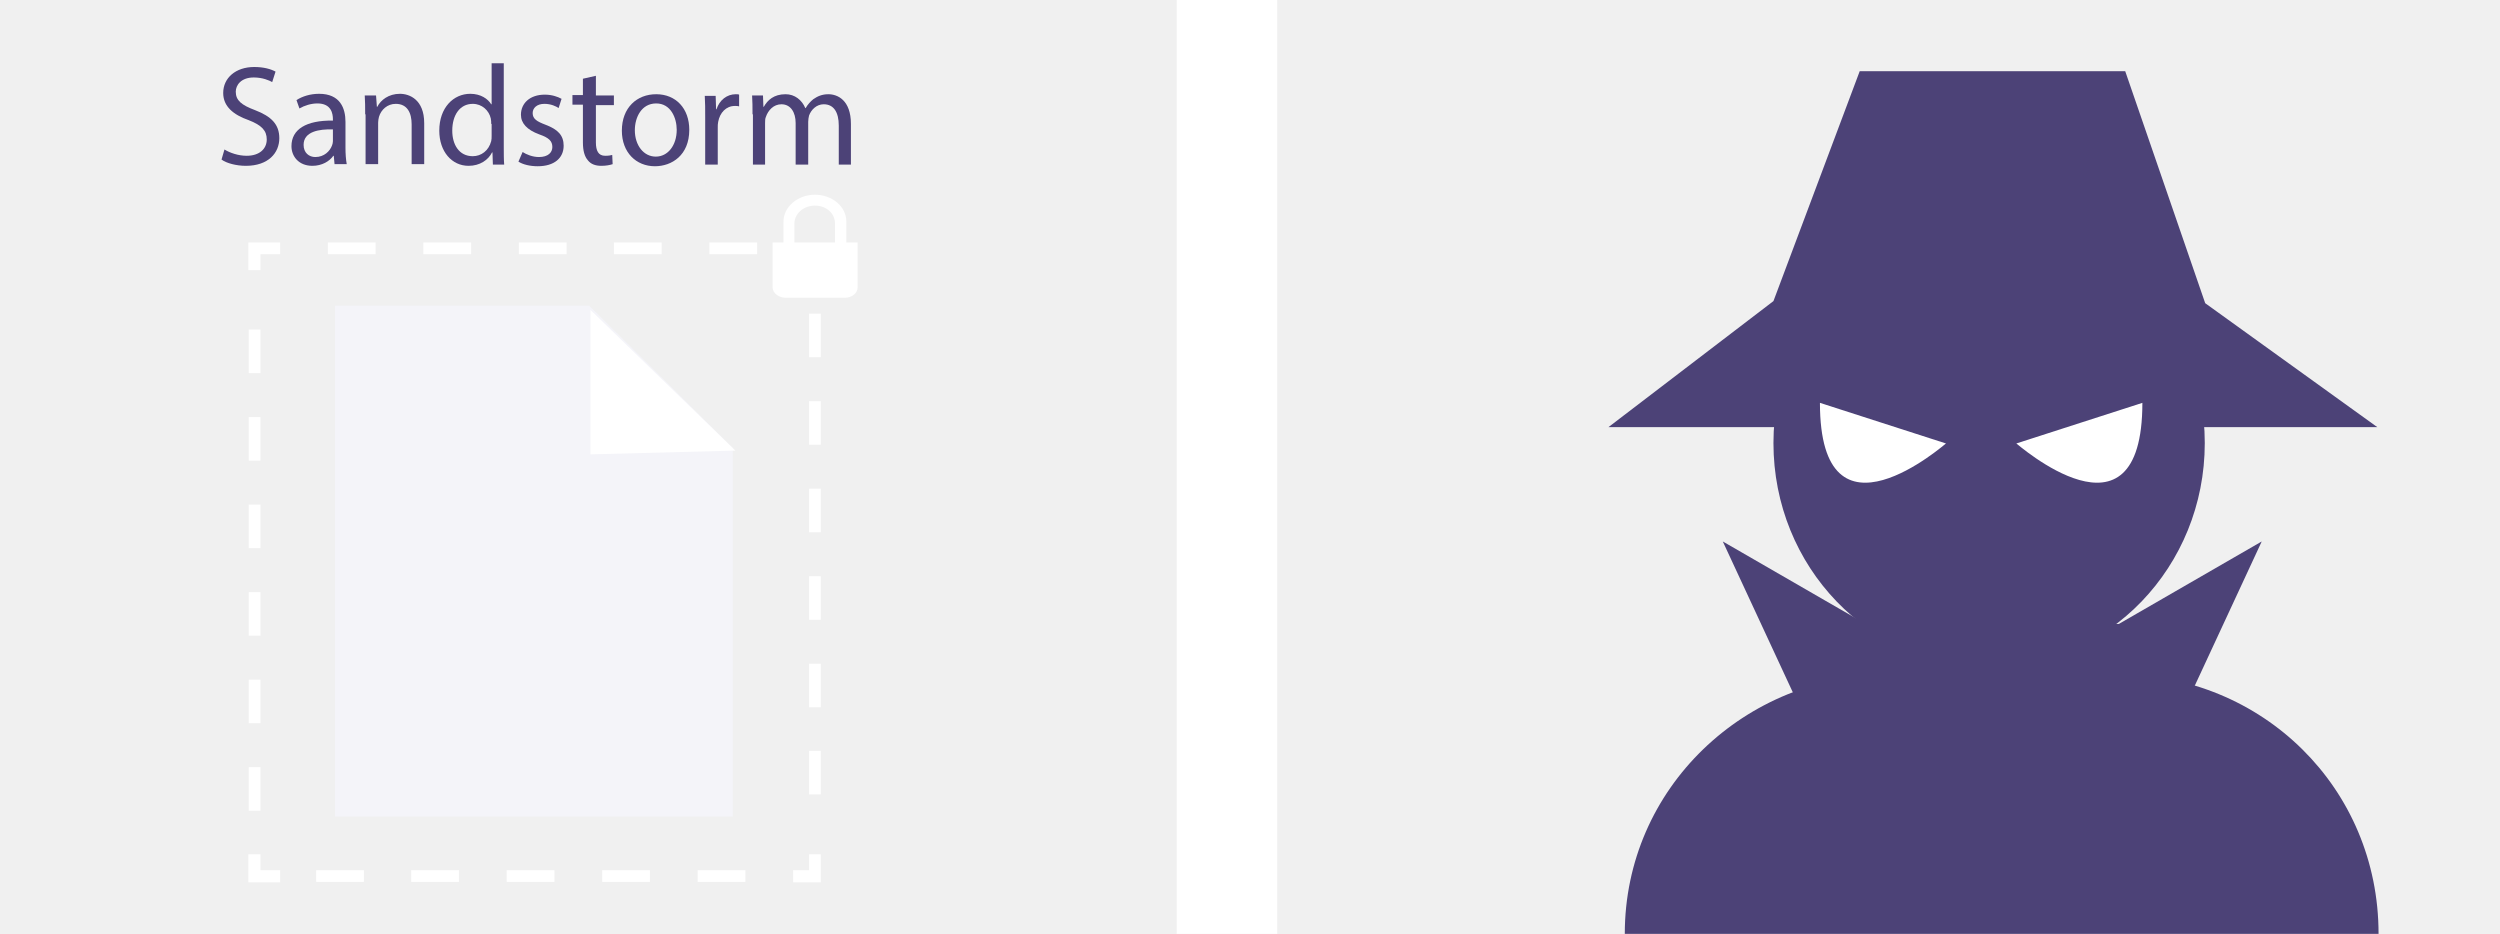
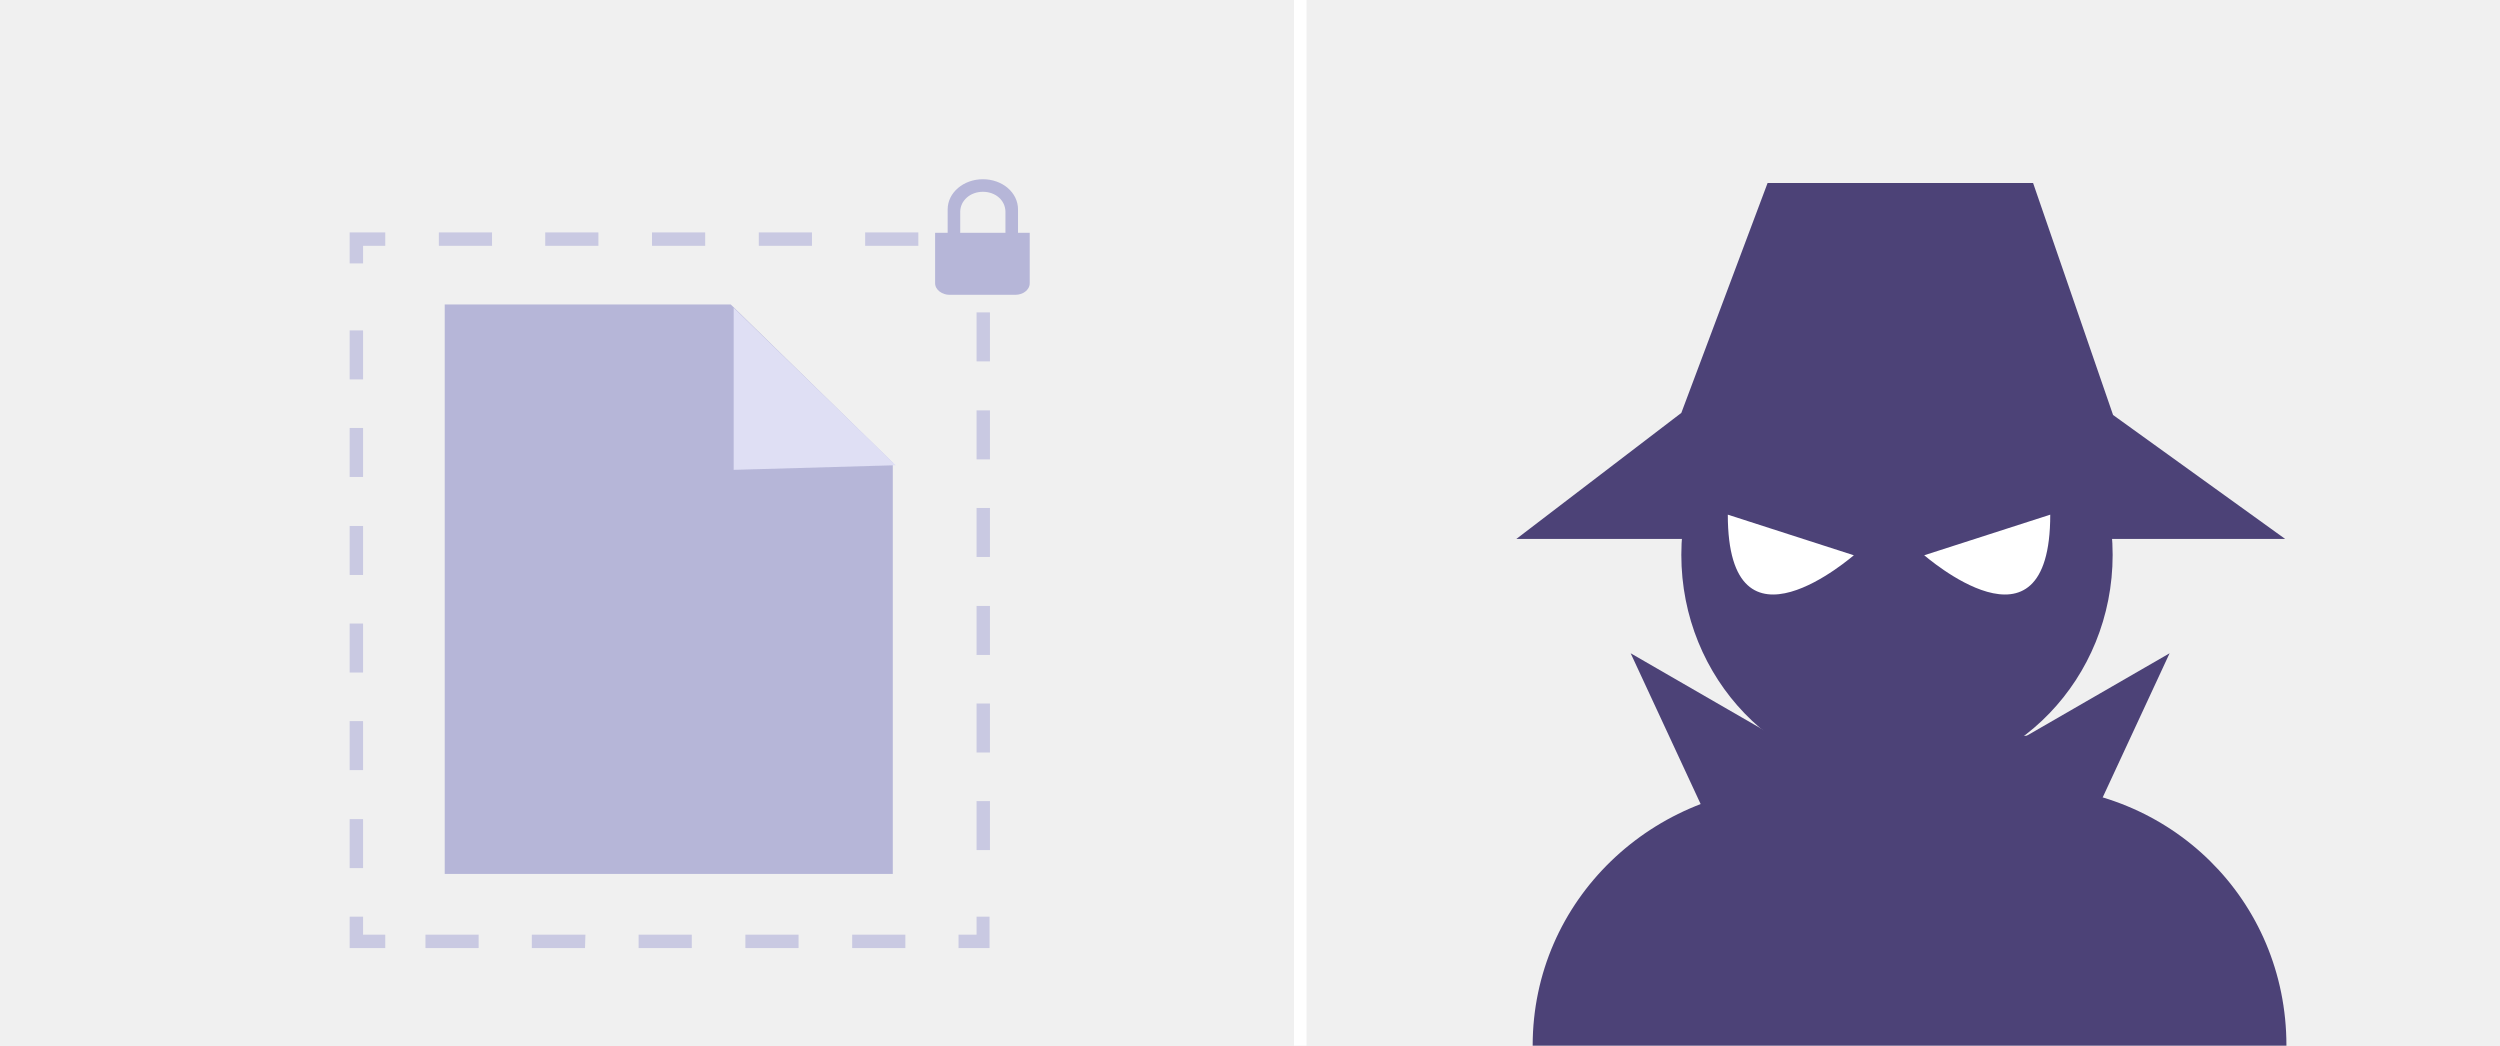
- <svg xmlns="http://www.w3.org/2000/svg" version="1.1" id="Layer_1" x="0px" y="0px" viewBox="0 0 597 223" style="enable-background:new 0 0 597 223;" xml:space="preserve">
+ <svg xmlns="http://www.w3.org/2000/svg" version="1.1" id="Layer_1" x="0px" y="0px" viewBox="-181 142.3 597 249.7" style="enable-background:new -181 142.3 597 249.7;" xml:space="preserve">
  <style type="text/css">
- 	.st0{fill:#F4F4F9;}
+ 	.st0{fill:#4C4277;}
	.st1{fill:#FFFFFF;}
- 	.st2{fill:#4C4277;}
+ 	.st2{fill:#B6B6D8;}
+ 	.st3{fill:#DFDFF4;}
+ 	.st4{fill:#C9C9E2;}
+ 	.st5{fill:none;stroke:#FFFFFF;stroke-width:3;stroke-miterlimit:10;}
</style>
  <g>
+     <ellipse class="st0" cx="272" cy="274.8" rx="51.5" ry="53.5" />
    <g>
-       <polygon class="st0" points="140.7,73 80,73 80,195 175,195 175,107   " />
+       <path class="st0" d="M365,392c0-34.8-27.7-62-62.5-62h-54c-34.8,0-63.5,27.2-63.5,62l0,0H365L365,392z" />
    </g>
-     <polygon class="st1" points="141,108.5 175.6,107.6 141,74  " />
+     <polygon class="st0" points="364.7,271 323.6,241.4 304.5,186 241.1,186 220.5,240.9 181.1,271  " />
+     <polygon class="st0" points="254.4,336 273.7,336 208.4,298.3 225.9,336  " />
+     <polygon class="st0" points="291.2,336 271.8,336 337.1,298.3 319.6,336  " />
+     <rect x="252.5" y="318" class="st0" width="51.9" height="29.9" />
+     <path class="st1" d="M231.6,265.2l30.1,9.7C261.7,274.8,231.6,301.5,231.6,265.2z" />
+     <path class="st1" d="M308.6,265.2l-30.1,9.7C278.5,274.8,308.6,301.5,308.6,265.2z" />
  </g>
  <g>
-     <polygon class="st1" points="193.2,204 193.2,207.8 189.4,207.8 189.4,210.7 196,210.7 196,204 193.2,204  " />
-     <path class="st1" d="M86.9,207.8H75.5v2.8h11.4V207.8z M109.6,207.8H98.2v2.8h11.4V207.8z M132.4,207.8H121v2.8h11.4V207.8z    M155.2,207.8h-11.4v2.8h11.4V207.8z M178,207.8h-11.4v2.8H178V207.8z" />
-     <polygon class="st1" points="66.9,207.8 62.2,207.8 62.2,204 59.3,204 59.3,210.7 66.9,210.7 66.9,207.8  " />
-     <path class="st1" d="M62.2,89.2V78.7h-2.8v10.4H62.2z M62.2,110.1V99.6h-2.8v10.4H62.2z M62.2,130.9v-10.4h-2.8v10.4H62.2z    M62.2,151.8v-10.4h-2.8v10.4H62.2z M62.2,172.7v-10.4h-2.8v10.4H62.2z M62.2,193.6v-10.4h-2.8v10.4H62.2z" />
-     <polygon class="st1" points="62.2,64.5 62.2,60.7 66.9,60.7 66.9,57.9 59.3,57.9 59.3,64.5 62.2,64.5  " />
-     <path class="st1" d="M169.4,60.7h11.4v-2.8h-11.4V60.7z M146.7,60.7H158v-2.8h-11.4V60.7z M123.9,60.7h11.4v-2.8h-11.4V60.7z    M101.1,60.7h11.4v-2.8h-11.4V60.7z M78.3,60.7h11.4v-2.8H78.3V60.7z" />
-     <path class="st1" d="M193.2,179.3v10.4h2.8v-10.4H193.2z M193.2,158.5v10.4h2.8v-10.4H193.2z M193.2,137.6V148h2.8v-10.4H193.2z    M193.2,116.7v10.4h2.8v-10.4H193.2z M193.2,95.8v10.4h2.8V95.8H193.2z M193.2,74.9v10.4h2.8V74.9H193.2z" />
+     <g>
+       <polygon class="st2" points="-6.5,215 -74.8,215 -74.8,351 32.2,351 32.2,252.8   " />
+     </g>
+     <polygon class="st3" points="-5.8,254.5 32.9,253.4 -5.8,215.8  " />
  </g>
-   <path class="st1" d="M202.1,57.9v-5c0-3.6-3.4-6.4-7.5-6.4c-4.1,0-7.5,2.9-7.5,6.4v5h-2.6v2.7v5v3c0,1.5,1.6,2.5,3.1,2.5h14.2  c1.5,0,3-1,3-2.5v-3v-5v-2.7H202.1z M194.6,49.1c2.8,0,4.8,1.9,4.8,4.3v4.5h-9.7v-4.5C189.7,51.1,191.8,49.1,194.6,49.1z" />
-   <g>
-     <path class="st2" d="M53.6,35.7c1.3,0.8,3.3,1.5,5.3,1.5c3,0,4.8-1.6,4.8-3.9c0-2.1-1.2-3.4-4.3-4.6c-3.7-1.3-6.1-3.3-6.1-6.5   c0-3.6,3-6.2,7.4-6.2c2.3,0,4,0.5,5.1,1.1L65,19.6c-0.7-0.4-2.3-1.1-4.4-1.1c-3.1,0-4.3,1.9-4.3,3.4c0,2.1,1.4,3.2,4.6,4.4   c3.9,1.5,5.8,3.4,5.8,6.7c0,3.5-2.6,6.6-8,6.6c-2.2,0-4.6-0.6-5.8-1.5L53.6,35.7z" />
-     <path class="st2" d="M79.9,39.3l-0.2-2.1h-0.1c-0.9,1.3-2.7,2.4-5,2.4c-3.3,0-5-2.3-5-4.7c0-4,3.5-6.2,9.9-6.1v-0.3   c0-1.4-0.4-3.8-3.7-3.8c-1.5,0-3.1,0.5-4.3,1.2l-0.7-2c1.4-0.9,3.3-1.5,5.4-1.5c5,0,6.3,3.4,6.3,6.7v6.2c0,1.4,0.1,2.8,0.3,3.9   H79.9z M79.5,30.9c-3.3-0.1-7,0.5-7,3.7c0,1.9,1.3,2.9,2.8,2.9c2.1,0,3.5-1.4,4-2.8c0.1-0.3,0.2-0.6,0.2-1V30.9z" />
-     <path class="st2" d="M87.2,27.3c0-1.7,0-3.1-0.1-4.5h2.7l0.2,2.7h0.1c0.8-1.6,2.7-3.1,5.4-3.1c2.3,0,5.8,1.4,5.8,7v9.8h-3v-9.5   c0-2.7-1-4.9-3.8-4.9c-2,0-3.5,1.4-4,3.1c-0.1,0.4-0.2,0.9-0.2,1.4v9.9h-3V27.3z" />
-     <path class="st2" d="M120.3,15.2v19.9c0,1.5,0,3.1,0.1,4.2h-2.7l-0.1-2.9h-0.1c-0.9,1.8-2.9,3.2-5.6,3.2c-4,0-7-3.4-7-8.4   c0-5.5,3.4-8.8,7.4-8.8c2.5,0,4.2,1.2,5,2.5h0.1v-9.8H120.3z M117.3,29.6c0-0.4,0-0.9-0.1-1.3c-0.4-1.9-2.1-3.5-4.3-3.5   c-3.1,0-4.9,2.7-4.9,6.4c0,3.3,1.6,6.1,4.9,6.1c2,0,3.8-1.3,4.4-3.6c0.1-0.4,0.1-0.8,0.1-1.3V29.6z" />
-     <path class="st2" d="M124.8,36.3c0.9,0.6,2.4,1.2,3.9,1.2c2.2,0,3.2-1.1,3.2-2.4c0-1.4-0.8-2.2-3.1-3c-3-1.1-4.4-2.7-4.4-4.7   c0-2.7,2.1-4.8,5.7-4.8c1.7,0,3.1,0.5,4,1l-0.7,2.2c-0.6-0.4-1.8-1-3.4-1c-1.8,0-2.8,1-2.8,2.2c0,1.4,1,2,3.1,2.8   c2.9,1.1,4.3,2.5,4.3,5c0,2.9-2.2,4.9-6.2,4.9c-1.8,0-3.5-0.4-4.6-1.1L124.8,36.3z" />
-     <path class="st2" d="M142.3,18.1v4.7h4.3v2.3h-4.3V34c0,2,0.6,3.2,2.2,3.2c0.8,0,1.4-0.1,1.7-0.2l0.1,2.2c-0.6,0.2-1.5,0.4-2.7,0.4   c-1.4,0-2.5-0.4-3.2-1.3c-0.8-0.9-1.2-2.3-1.2-4.3v-9h-2.5v-2.3h2.5v-3.9L142.3,18.1z" />
-     <path class="st2" d="M164.6,31c0,6.1-4.2,8.7-8.2,8.7c-4.5,0-7.9-3.3-7.9-8.5c0-5.5,3.6-8.7,8.2-8.7   C161.4,22.5,164.6,25.9,164.6,31z M151.6,31.1c0,3.6,2.1,6.3,5,6.3c2.9,0,5-2.7,5-6.4c0-2.8-1.4-6.3-4.9-6.3S151.6,28,151.6,31.1z" />
-     <path class="st2" d="M168.4,28c0-1.9,0-3.6-0.1-5.1h2.6l0.1,3.2h0.1c0.7-2.2,2.5-3.6,4.6-3.6c0.3,0,0.6,0,0.8,0.1v2.8   c-0.3-0.1-0.6-0.1-1-0.1c-2.1,0-3.6,1.6-4,3.8c-0.1,0.4-0.1,0.9-0.1,1.4v8.8h-3V28z" />
-     <path class="st2" d="M179.7,27.3c0-1.7,0-3.1-0.1-4.5h2.6l0.1,2.7h0.1c0.9-1.6,2.4-3,5.2-3c2.2,0,3.9,1.4,4.7,3.3h0.1   c0.5-0.9,1.2-1.6,1.8-2.1c1-0.7,2.1-1.2,3.6-1.2c2.2,0,5.4,1.4,5.4,7.1v9.7h-2.9V30c0-3.2-1.2-5.1-3.6-5.1c-1.7,0-3,1.3-3.5,2.7   c-0.1,0.4-0.2,1-0.2,1.5v10.2H190v-9.9c0-2.6-1.2-4.5-3.4-4.5c-1.9,0-3.2,1.5-3.7,3c-0.2,0.4-0.2,1-0.2,1.5v9.9h-2.9V27.3z" />
-   </g>
-   <g>
-     <ellipse class="st2" cx="475" cy="105.8" rx="51.5" ry="53.5" />
-     <g>
-       <path class="st2" d="M568,223c0-34.8-27.7-62-62.5-62h-54c-34.8,0-63.5,27.2-63.5,62v0L568,223L568,223z" />
-     </g>
-     <polygon class="st2" points="567.7,102 526.6,72.4 507.5,17 444.1,17 423.5,71.9 384.1,102  " />
-     <polygon class="st2" points="457.4,167 476.7,167 411.4,129.3 428.9,167  " />
-     <polygon class="st2" points="494.2,167 474.8,167 540.1,129.3 522.6,167  " />
-     <rect x="455.5" y="149" class="st2" width="51.9" height="29.9" />
-     <path class="st1" d="M434.6,96.2l30.1,9.7C464.7,105.8,434.6,132.5,434.6,96.2z" />
-     <path class="st1" d="M511.6,96.2l-30.1,9.7C481.5,105.8,511.6,132.5,511.6,96.2z" />
-   </g>
-   <rect x="281" class="st1" width="24" height="223" />
+   <polygon class="st4" points="52.2,361.2 52.2,365.5 47.9,365.5 47.9,368.7 55.3,368.7 55.3,361.2 " />
+   <path class="st4" d="M-66.7,365.5h-12.7v3.2h12.7C-66.7,368.7-66.7,365.5-66.7,365.5z M-41.2,365.5H-54v3.2h12.7L-41.2,365.5  L-41.2,365.5z M-15.8,365.5h-12.7v3.2h12.7V365.5z M9.7,365.5H-3v3.2H9.7V365.5z M35.2,365.5H22.5v3.2h12.7V365.5z" />
+   <polygon class="st4" points="-89,365.5 -94.3,365.5 -94.3,361.2 -97.5,361.2 -97.5,368.7 -89,368.7 " />
+   <path class="st4" d="M-94.3,232.8v-11.6h-3.2v11.7h3.2V232.8z M-94.3,256.2v-11.7h-3.2v11.7H-94.3z M-94.3,279.5v-11.6h-3.2v11.7  h3.2V279.5z M-94.3,302.9v-11.7h-3.2v11.7H-94.3z M-94.3,326.2v-11.7h-3.2v11.7H-94.3z M-94.3,349.6v-11.7h-3.2v11.7H-94.3z" />
+   <polygon class="st4" points="-94.3,205.2 -94.3,201 -89,201 -89,197.8 -97.5,197.8 -97.5,205.2 " />
+   <path class="st4" d="M25.6,201h12.7v-3.2H25.6V201z M0.2,201h12.7v-3.2H0.2V201z M-25.3,201h12.7v-3.2h-12.7V201z M-50.8,201h12.7  v-3.2h-12.7V201z M-76.2,201h12.7v-3.2h-12.7V201z" />
+   <path class="st4" d="M52.2,333.6v11.7h3.2v-11.7H52.2z M52.2,310.3V322h3.2v-11.7H52.2z M52.2,287v11.7h3.2V287H52.2z M52.2,263.6  v11.7h3.2v-11.7H52.2z M52.2,240.3V252h3.2v-11.7H52.2z M52.2,216.9v11.7h3.2v-11.7H52.2z" />
+   <path class="st2" d="M62.1,197.9v-5.6c0-4-3.7-7.2-8.4-7.2c-4.6,0-8.4,3.2-8.4,7.2v5.6h-3v3v5.6v3.4c0,1.7,1.8,2.8,3.4,2.8h15.8  c1.7,0,3.4-1.1,3.4-2.8v-3.4v-5.6v-3H62.1z M53.7,188.1c3.1,0,5.4,2.1,5.4,4.8v5H48.3v-5C48.3,190.2,50.7,188.1,53.7,188.1z" />
+   <line class="st5" x1="129.5" y1="142.3" x2="129.5" y2="392" />
</svg>
